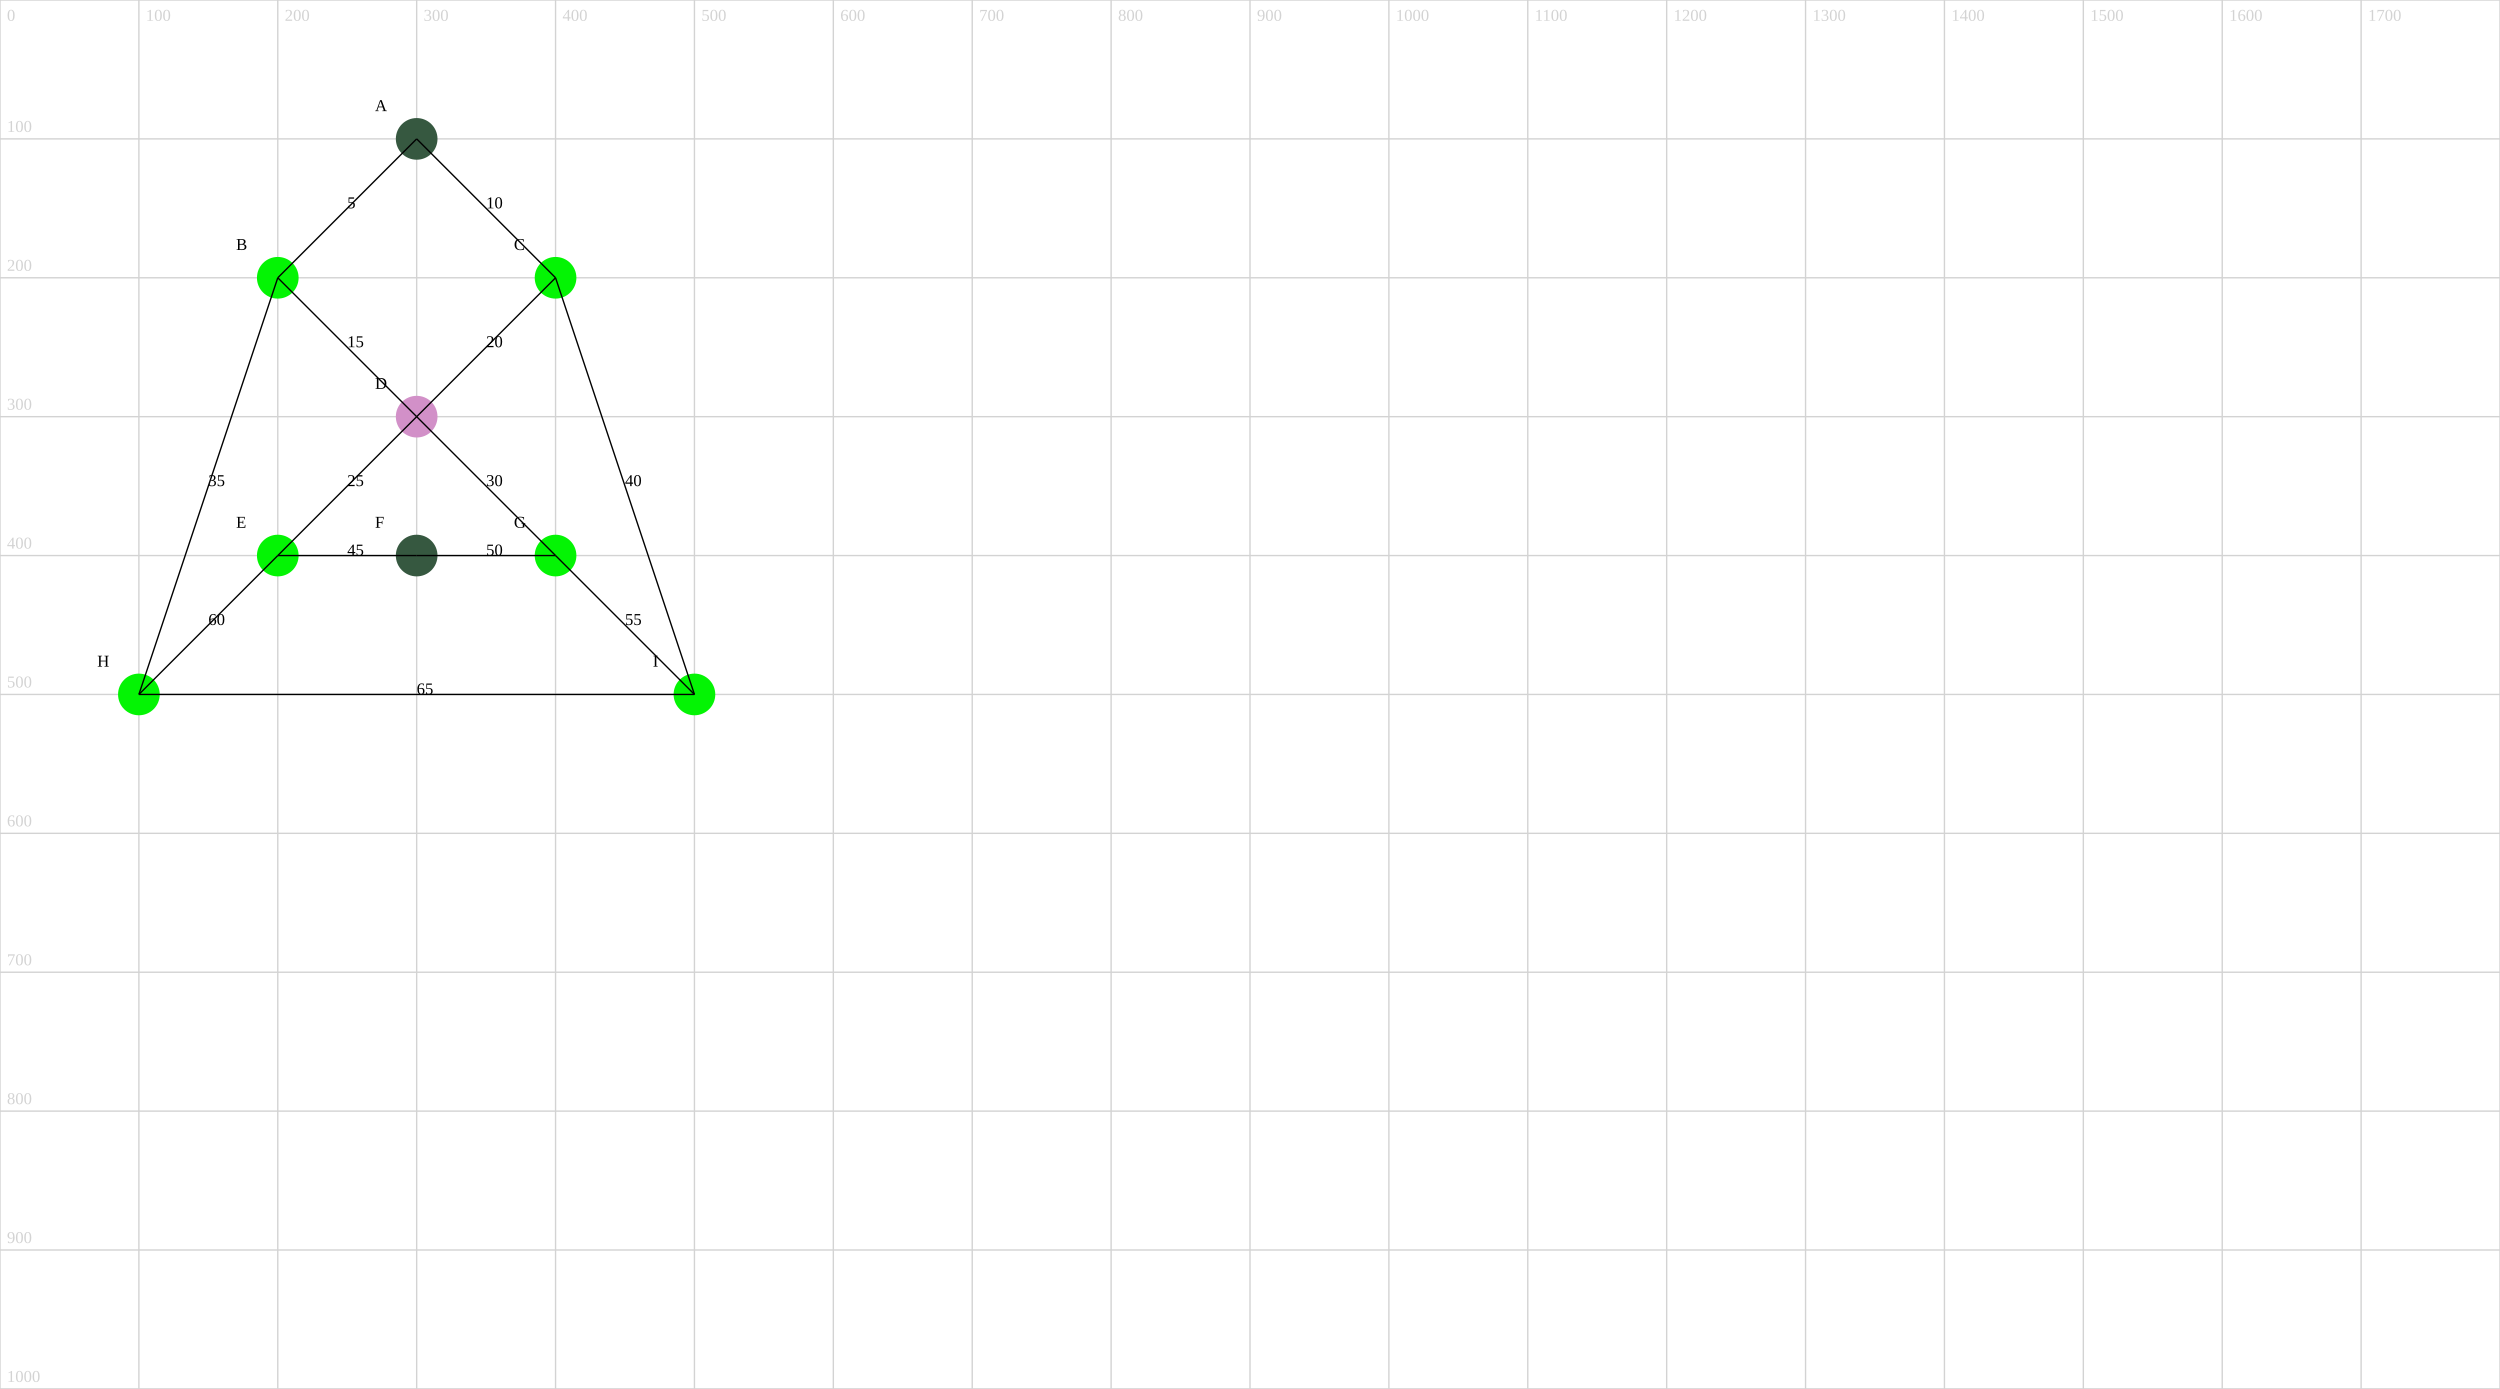
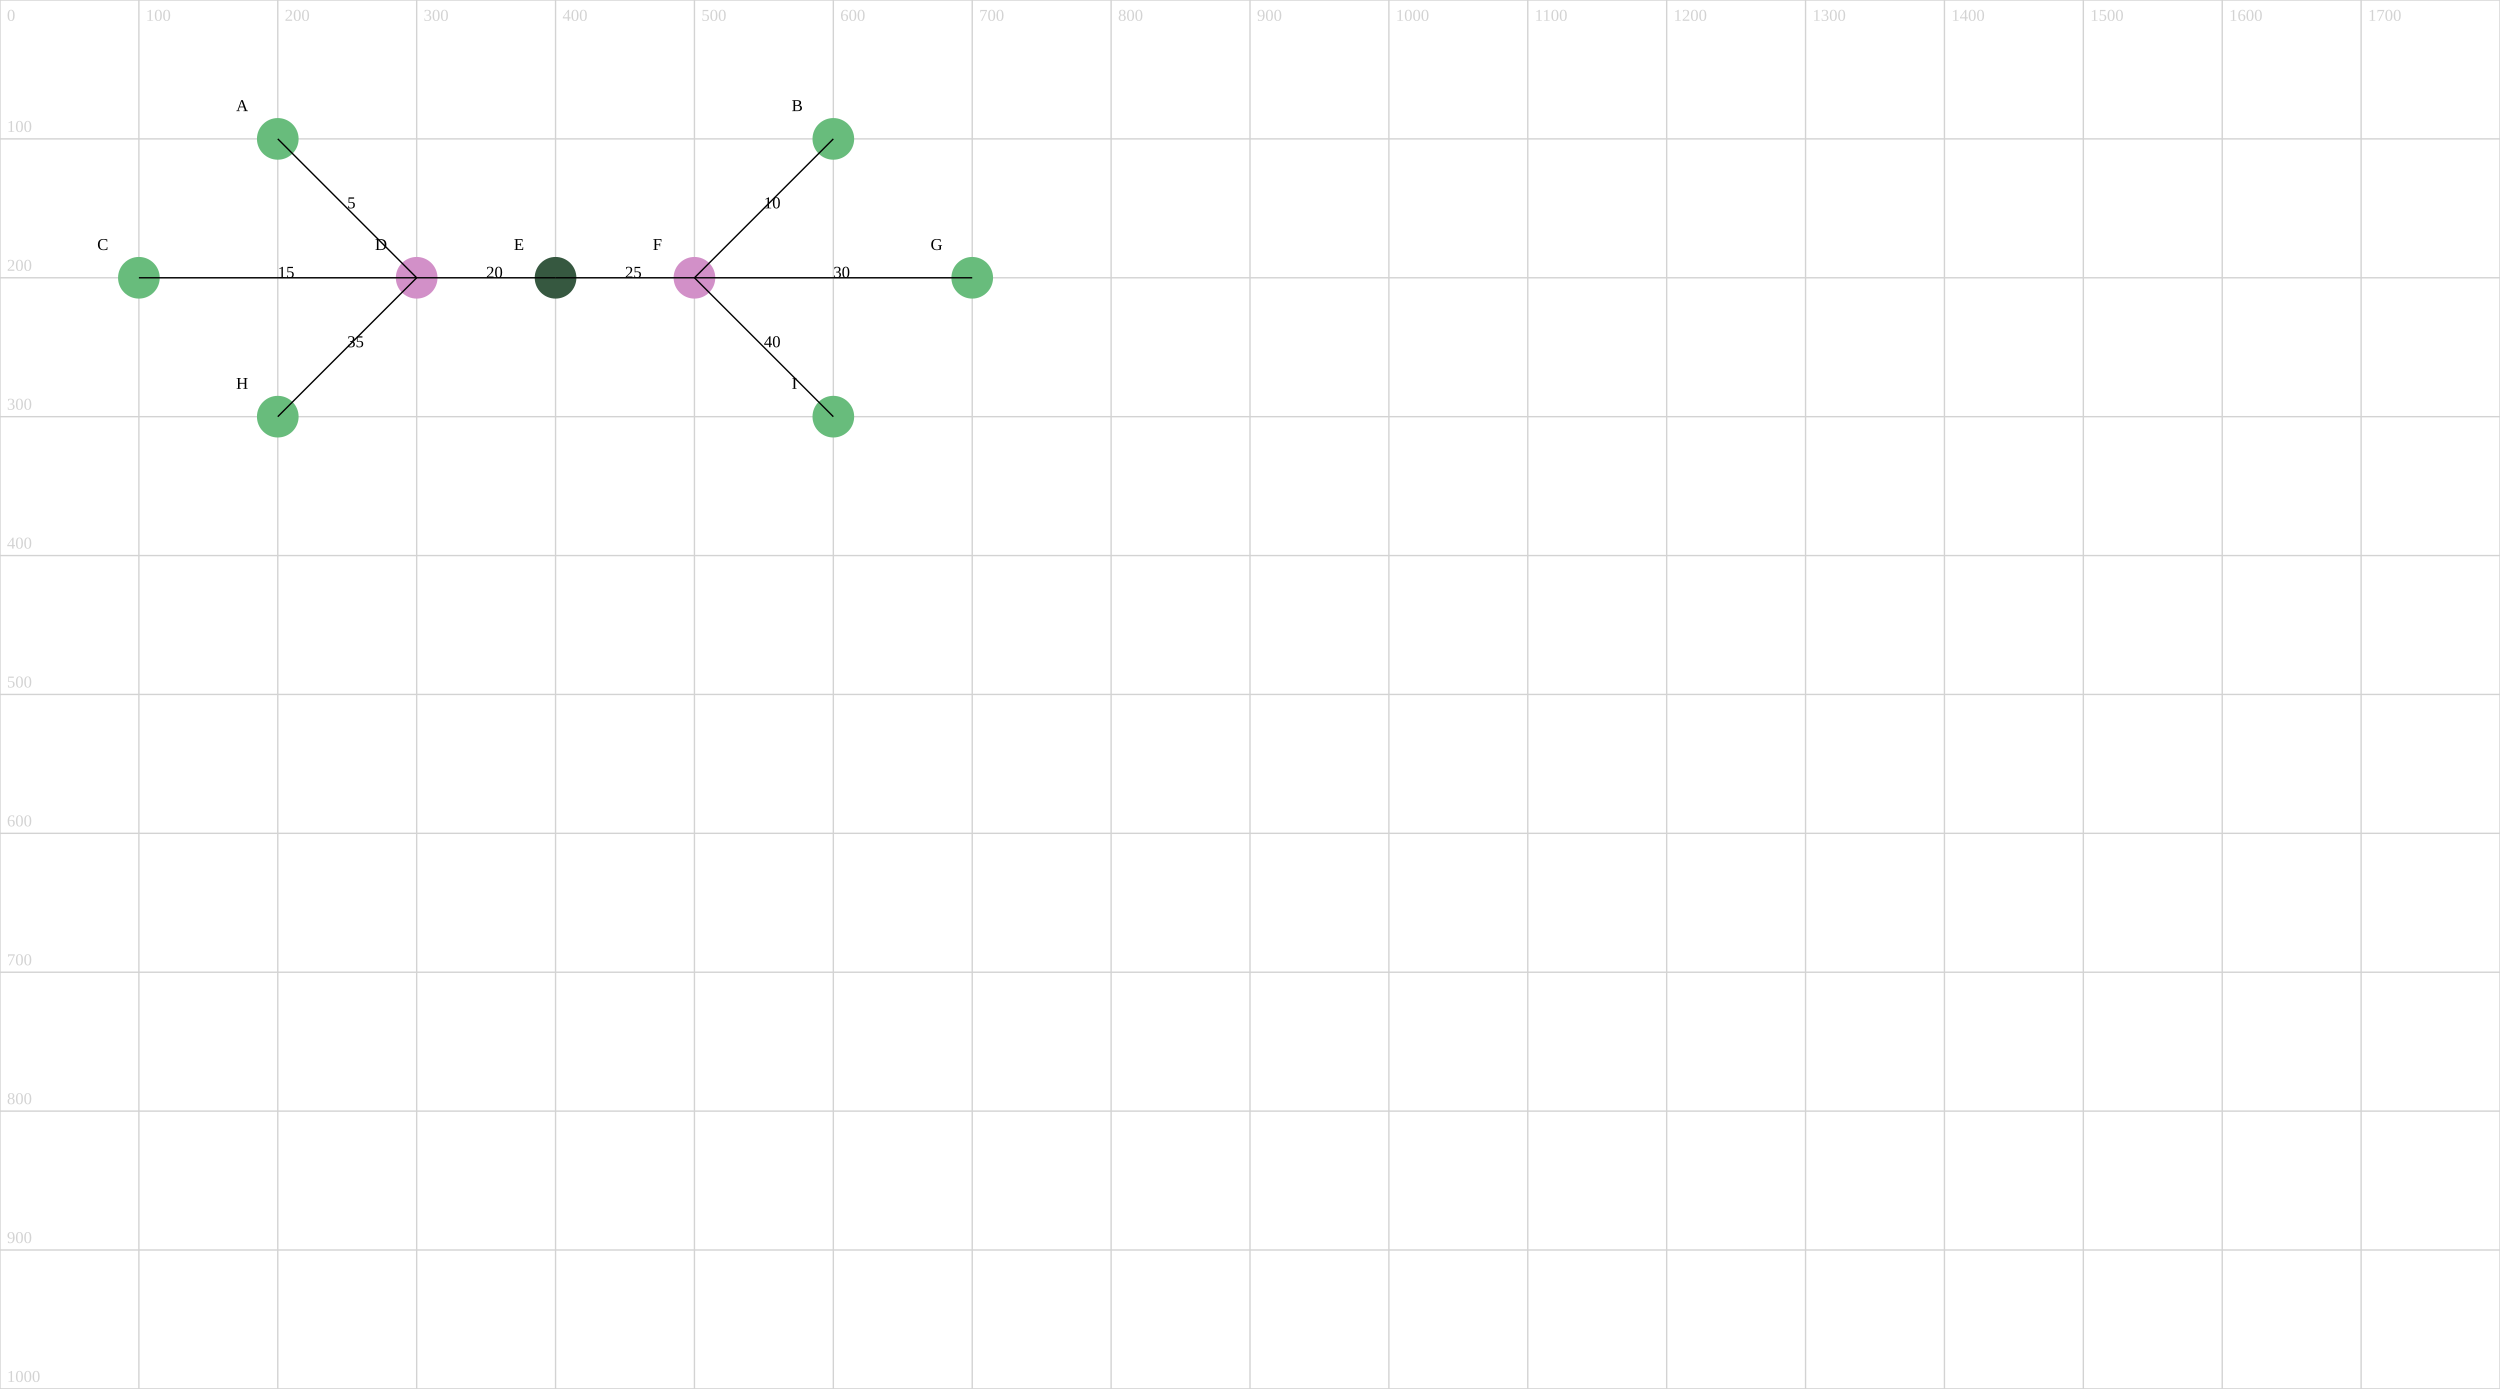
<svg xmlns="http://www.w3.org/2000/svg" version="1.1" width="1800" height="1000">
  <line x1="0" y1="0" x2="1800" y2="0" stroke="lightgrey" />
  <text x="5" y="-5" fill="lightgrey">0</text>
  <line x1="0" y1="100" x2="1800" y2="100" stroke="lightgrey" />
  <text x="5" y="95" fill="lightgrey">100</text>
  <line x1="0" y1="200" x2="1800" y2="200" stroke="lightgrey" />
  <text x="5" y="195" fill="lightgrey">200</text>
  <line x1="0" y1="300" x2="1800" y2="300" stroke="lightgrey" />
  <text x="5" y="295" fill="lightgrey">300</text>
  <line x1="0" y1="400" x2="1800" y2="400" stroke="lightgrey" />
  <text x="5" y="395" fill="lightgrey">400</text>
  <line x1="0" y1="500" x2="1800" y2="500" stroke="lightgrey" />
  <text x="5" y="495" fill="lightgrey">500</text>
  <line x1="0" y1="600" x2="1800" y2="600" stroke="lightgrey" />
  <text x="5" y="595" fill="lightgrey">600</text>
  <line x1="0" y1="700" x2="1800" y2="700" stroke="lightgrey" />
  <text x="5" y="695" fill="lightgrey">700</text>
  <line x1="0" y1="800" x2="1800" y2="800" stroke="lightgrey" />
  <text x="5" y="795" fill="lightgrey">800</text>
  <line x1="0" y1="900" x2="1800" y2="900" stroke="lightgrey" />
  <text x="5" y="895" fill="lightgrey">900</text>
  <line x1="0" y1="1000" x2="1800" y2="1000" stroke="lightgrey" />
  <text x="5" y="995" fill="lightgrey">1000</text>
  <line x1="0" y1="0" x2="0" y2="1000" stroke="lightgrey" />
  <text x="5" y="15" fill="lightgrey">0</text>
  <line x1="100" y1="0" x2="100" y2="1000" stroke="lightgrey" />
  <text x="105" y="15" fill="lightgrey">100</text>
  <line x1="200" y1="0" x2="200" y2="1000" stroke="lightgrey" />
  <text x="205" y="15" fill="lightgrey">200</text>
  <line x1="300" y1="0" x2="300" y2="1000" stroke="lightgrey" />
  <text x="305" y="15" fill="lightgrey">300</text>
  <line x1="400" y1="0" x2="400" y2="1000" stroke="lightgrey" />
  <text x="405" y="15" fill="lightgrey">400</text>
  <line x1="500" y1="0" x2="500" y2="1000" stroke="lightgrey" />
  <text x="505" y="15" fill="lightgrey">500</text>
  <line x1="600" y1="0" x2="600" y2="1000" stroke="lightgrey" />
  <text x="605" y="15" fill="lightgrey">600</text>
  <line x1="700" y1="0" x2="700" y2="1000" stroke="lightgrey" />
  <text x="705" y="15" fill="lightgrey">700</text>
  <line x1="800" y1="0" x2="800" y2="1000" stroke="lightgrey" />
  <text x="805" y="15" fill="lightgrey">800</text>
  <line x1="900" y1="0" x2="900" y2="1000" stroke="lightgrey" />
  <text x="905" y="15" fill="lightgrey">900</text>
  <line x1="1000" y1="0" x2="1000" y2="1000" stroke="lightgrey" />
  <text x="1005" y="15" fill="lightgrey">1000</text>
  <line x1="1100" y1="0" x2="1100" y2="1000" stroke="lightgrey" />
  <text x="1105" y="15" fill="lightgrey">1100</text>
  <line x1="1200" y1="0" x2="1200" y2="1000" stroke="lightgrey" />
  <text x="1205" y="15" fill="lightgrey">1200</text>
  <line x1="1300" y1="0" x2="1300" y2="1000" stroke="lightgrey" />
  <text x="1305" y="15" fill="lightgrey">1300</text>
  <line x1="1400" y1="0" x2="1400" y2="1000" stroke="lightgrey" />
  <text x="1405" y="15" fill="lightgrey">1400</text>
  <line x1="1500" y1="0" x2="1500" y2="1000" stroke="lightgrey" />
  <text x="1505" y="15" fill="lightgrey">1500</text>
  <line x1="1600" y1="0" x2="1600" y2="1000" stroke="lightgrey" />
  <text x="1605" y="15" fill="lightgrey">1600</text>
  <line x1="1700" y1="0" x2="1700" y2="1000" stroke="lightgrey" />
  <text x="1705" y="15" fill="lightgrey">1700</text>
  <line x1="1800" y1="0" x2="1800" y2="1000" stroke="lightgrey" />
  <text x="1805" y="15" fill="lightgrey">1800</text>
-   <circle cx="300" cy="100" r="15" fill="rgb(54,88,64)" />
-   <text x="270" y="80" fill="rgb(0,0,0)">A</text>
-   <circle cx="200" cy="200" r="15" fill="rgb(4,244,4)" />
-   <text x="170" y="180" fill="rgb(0,0,0)">B</text>
-   <circle cx="400" cy="200" r="15" fill="rgb(4,244,4)" />
-   <text x="370" y="180" fill="rgb(0,0,0)">C</text>
-   <circle cx="300" cy="300" r="15" fill="rgb(210,144,200)" />
-   <text x="270" y="280" fill="rgb(0,0,0)">D</text>
-   <circle cx="200" cy="400" r="15" fill="rgb(4,244,4)" />
-   <text x="170" y="380" fill="rgb(0,0,0)">E</text>
-   <circle cx="300" cy="400" r="15" fill="rgb(54,88,64)" />
-   <text x="270" y="380" fill="rgb(0,0,0)">F</text>
-   <circle cx="400" cy="400" r="15" fill="rgb(4,244,4)" />
-   <text x="370" y="380" fill="rgb(0,0,0)">G</text>
-   <circle cx="100" cy="500" r="15" fill="rgb(4,244,4)" />
-   <text x="70" y="480" fill="rgb(0,0,0)">H</text>
-   <circle cx="500" cy="500" r="15" fill="rgb(4,244,4)" />
-   <text x="470" y="480" fill="rgb(0,0,0)">I</text>
-   <line x1="300" y1="100" x2="200" y2="200" stroke="rgb(0,0,0)" />
+   <circle cx="200" cy="100" r="15" fill="rgb(104,188,124)" />
+   <text x="170" y="80" fill="rgb(0,0,0)">A</text>
+   <circle cx="600" cy="100" r="15" fill="rgb(104,188,124)" />
+   <text x="570" y="80" fill="rgb(0,0,0)">B</text>
+   <circle cx="100" cy="200" r="15" fill="rgb(104,188,124)" />
+   <text x="70" y="180" fill="rgb(0,0,0)">C</text>
+   <circle cx="300" cy="200" r="15" fill="rgb(210,144,200)" />
+   <text x="270" y="180" fill="rgb(0,0,0)">D</text>
+   <circle cx="400" cy="200" r="15" fill="rgb(54,88,64)" />
+   <text x="370" y="180" fill="rgb(0,0,0)">E</text>
+   <circle cx="500" cy="200" r="15" fill="rgb(210,144,200)" />
+   <text x="470" y="180" fill="rgb(0,0,0)">F</text>
+   <circle cx="700" cy="200" r="15" fill="rgb(104,188,124)" />
+   <text x="670" y="180" fill="rgb(0,0,0)">G</text>
+   <circle cx="200" cy="300" r="15" fill="rgb(104,188,124)" />
+   <text x="170" y="280" fill="rgb(0,0,0)">H</text>
+   <circle cx="600" cy="300" r="15" fill="rgb(104,188,124)" />
+   <text x="570" y="280" fill="rgb(0,0,0)">I</text>
+   <line x1="200" y1="100" x2="300" y2="200" stroke="rgb(0,0,0)" />
  <text x="250" y="150" fill="rgb(0,0,0)">5</text>
-   <line x1="300" y1="100" x2="400" y2="200" stroke="rgb(0,0,0)" />
-   <text x="350" y="150" fill="rgb(0,0,0)">10</text>
-   <line x1="200" y1="200" x2="300" y2="300" stroke="rgb(0,0,0)" />
-   <text x="250" y="250" fill="rgb(0,0,0)">15</text>
-   <line x1="400" y1="200" x2="300" y2="300" stroke="rgb(0,0,0)" />
-   <text x="350" y="250" fill="rgb(0,0,0)">20</text>
-   <line x1="300" y1="300" x2="200" y2="400" stroke="rgb(0,0,0)" />
-   <text x="250" y="350" fill="rgb(0,0,0)">25</text>
-   <line x1="300" y1="300" x2="400" y2="400" stroke="rgb(0,0,0)" />
-   <text x="350" y="350" fill="rgb(0,0,0)">30</text>
-   <line x1="200" y1="200" x2="100" y2="500" stroke="rgb(0,0,0)" />
-   <text x="150" y="350" fill="rgb(0,0,0)">35</text>
-   <line x1="400" y1="200" x2="500" y2="500" stroke="rgb(0,0,0)" />
-   <text x="450" y="350" fill="rgb(0,0,0)">40</text>
-   <line x1="200" y1="400" x2="300" y2="400" stroke="rgb(0,0,0)" />
-   <text x="250" y="400" fill="rgb(0,0,0)">45</text>
-   <line x1="300" y1="400" x2="400" y2="400" stroke="rgb(0,0,0)" />
-   <text x="350" y="400" fill="rgb(0,0,0)">50</text>
-   <line x1="400" y1="400" x2="500" y2="500" stroke="rgb(0,0,0)" />
-   <text x="450" y="450" fill="rgb(0,0,0)">55</text>
-   <line x1="200" y1="400" x2="100" y2="500" stroke="rgb(0,0,0)" />
-   <text x="150" y="450" fill="rgb(0,0,0)">60</text>
-   <line x1="100" y1="500" x2="500" y2="500" stroke="rgb(0,0,0)" />
-   <text x="300" y="500" fill="rgb(0,0,0)">65</text>
+   <line x1="600" y1="100" x2="500" y2="200" stroke="rgb(0,0,0)" />
+   <text x="550" y="150" fill="rgb(0,0,0)">10</text>
+   <line x1="100" y1="200" x2="300" y2="200" stroke="rgb(0,0,0)" />
+   <text x="200" y="200" fill="rgb(0,0,0)">15</text>
+   <line x1="300" y1="200" x2="400" y2="200" stroke="rgb(0,0,0)" />
+   <text x="350" y="200" fill="rgb(0,0,0)">20</text>
+   <line x1="400" y1="200" x2="500" y2="200" stroke="rgb(0,0,0)" />
+   <text x="450" y="200" fill="rgb(0,0,0)">25</text>
+   <line x1="500" y1="200" x2="700" y2="200" stroke="rgb(0,0,0)" />
+   <text x="600" y="200" fill="rgb(0,0,0)">30</text>
+   <line x1="200" y1="300" x2="300" y2="200" stroke="rgb(0,0,0)" />
+   <text x="250" y="250" fill="rgb(0,0,0)">35</text>
+   <line x1="600" y1="300" x2="500" y2="200" stroke="rgb(0,0,0)" />
+   <text x="550" y="250" fill="rgb(0,0,0)">40</text>
</svg>
